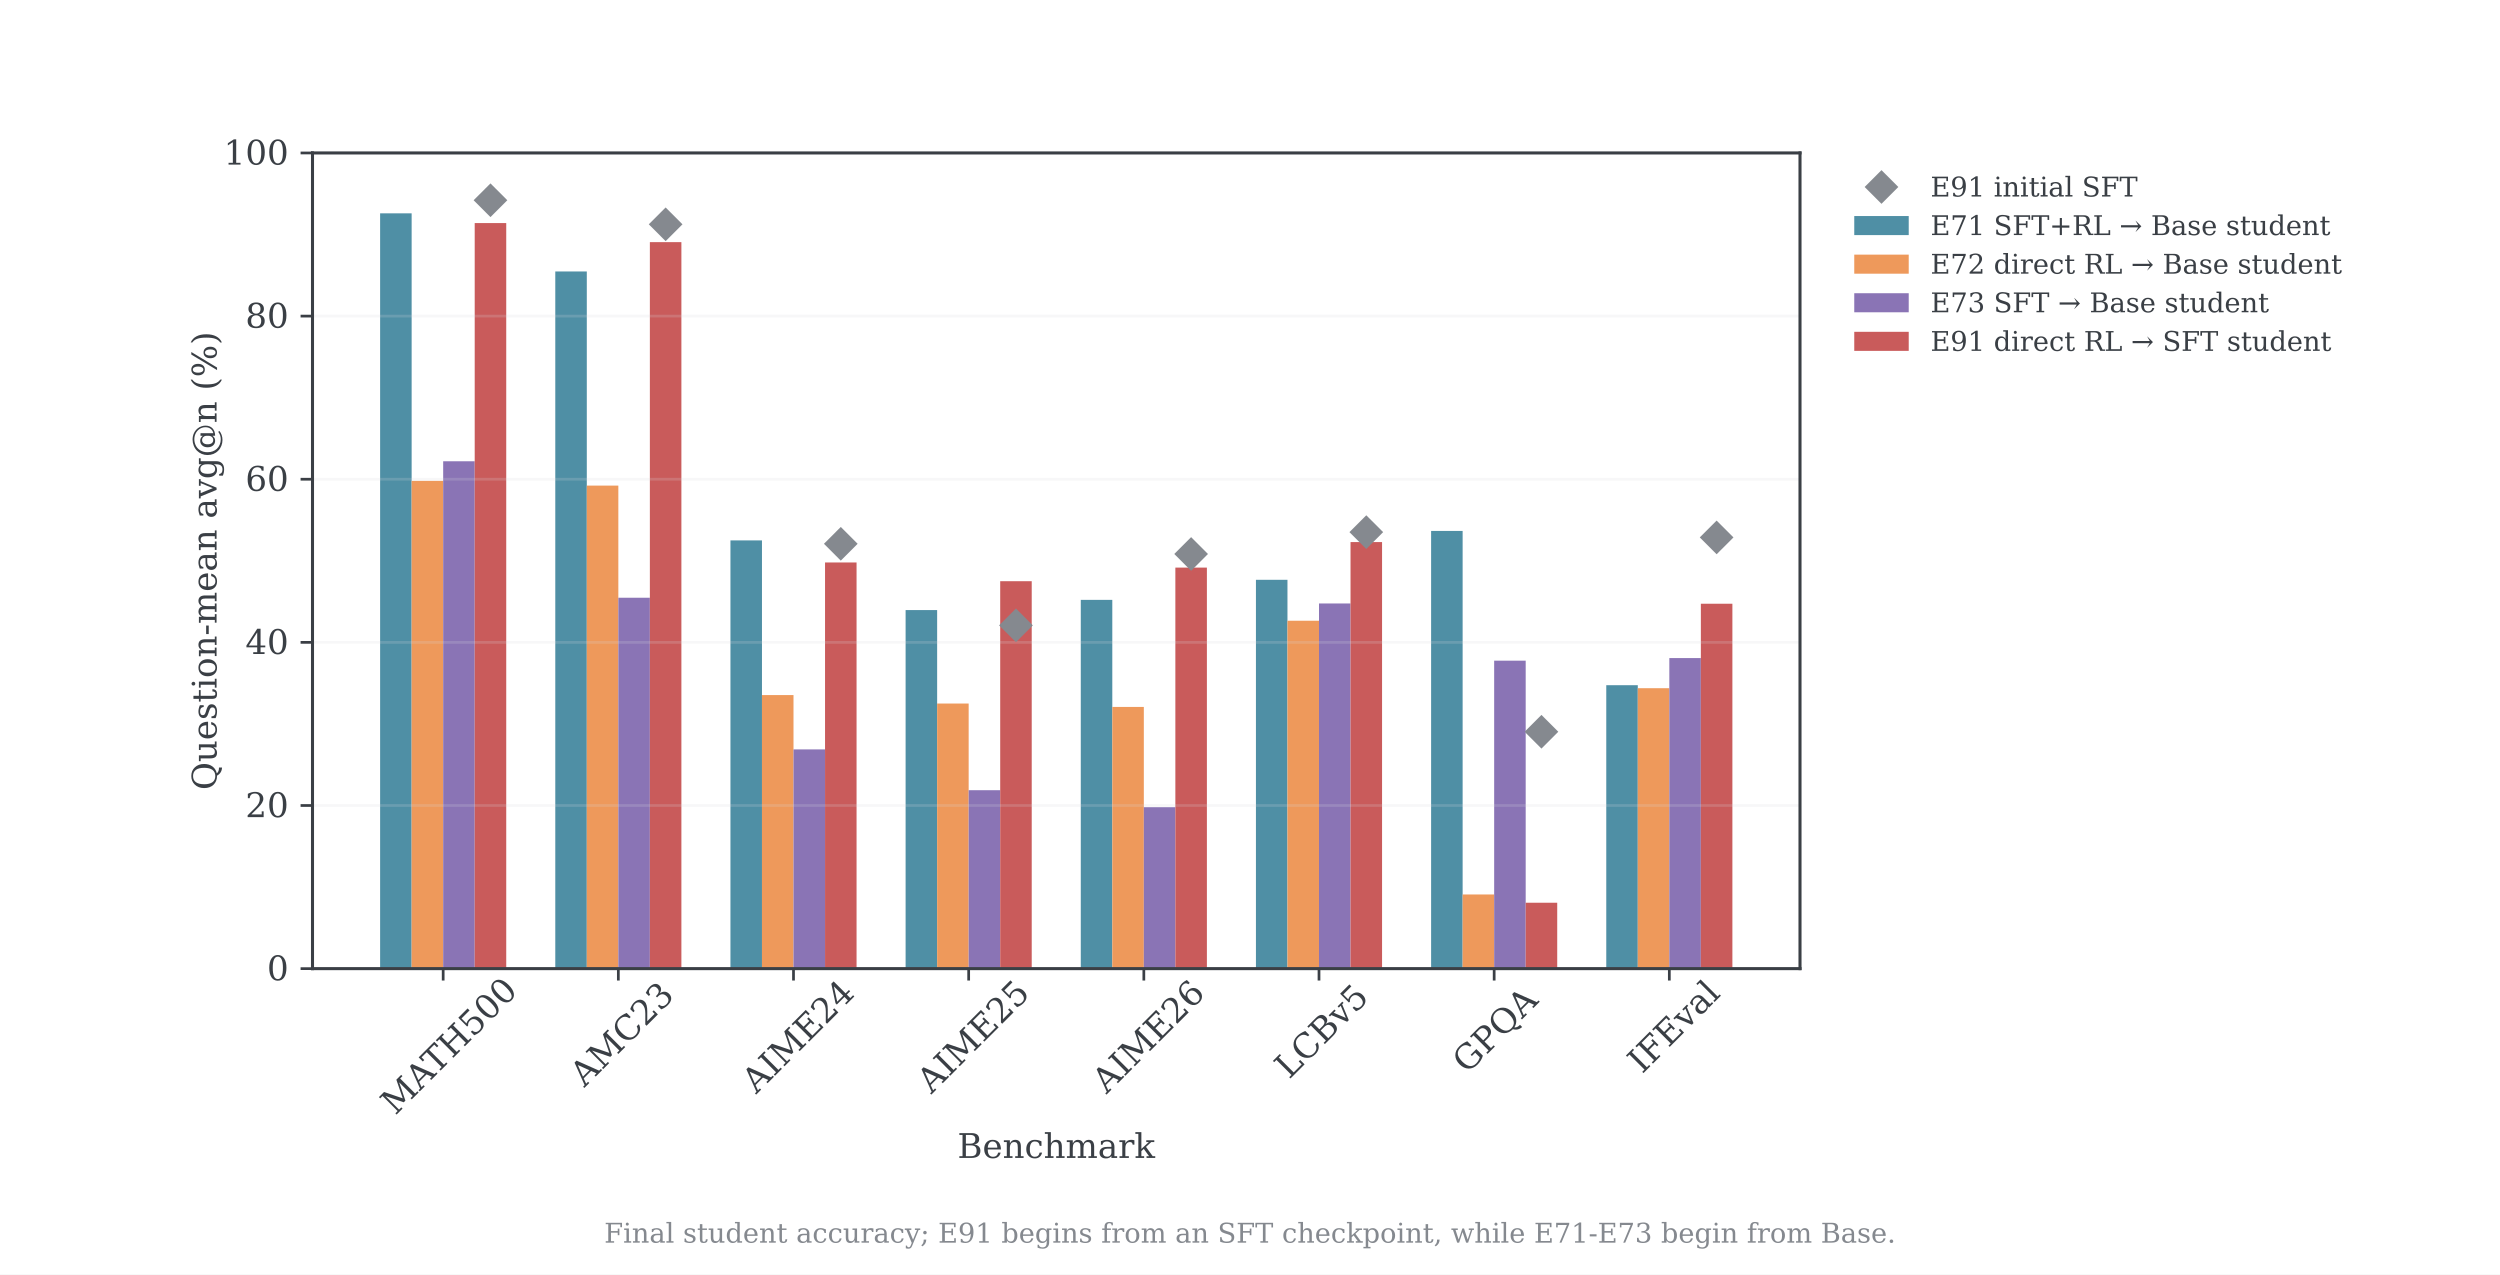
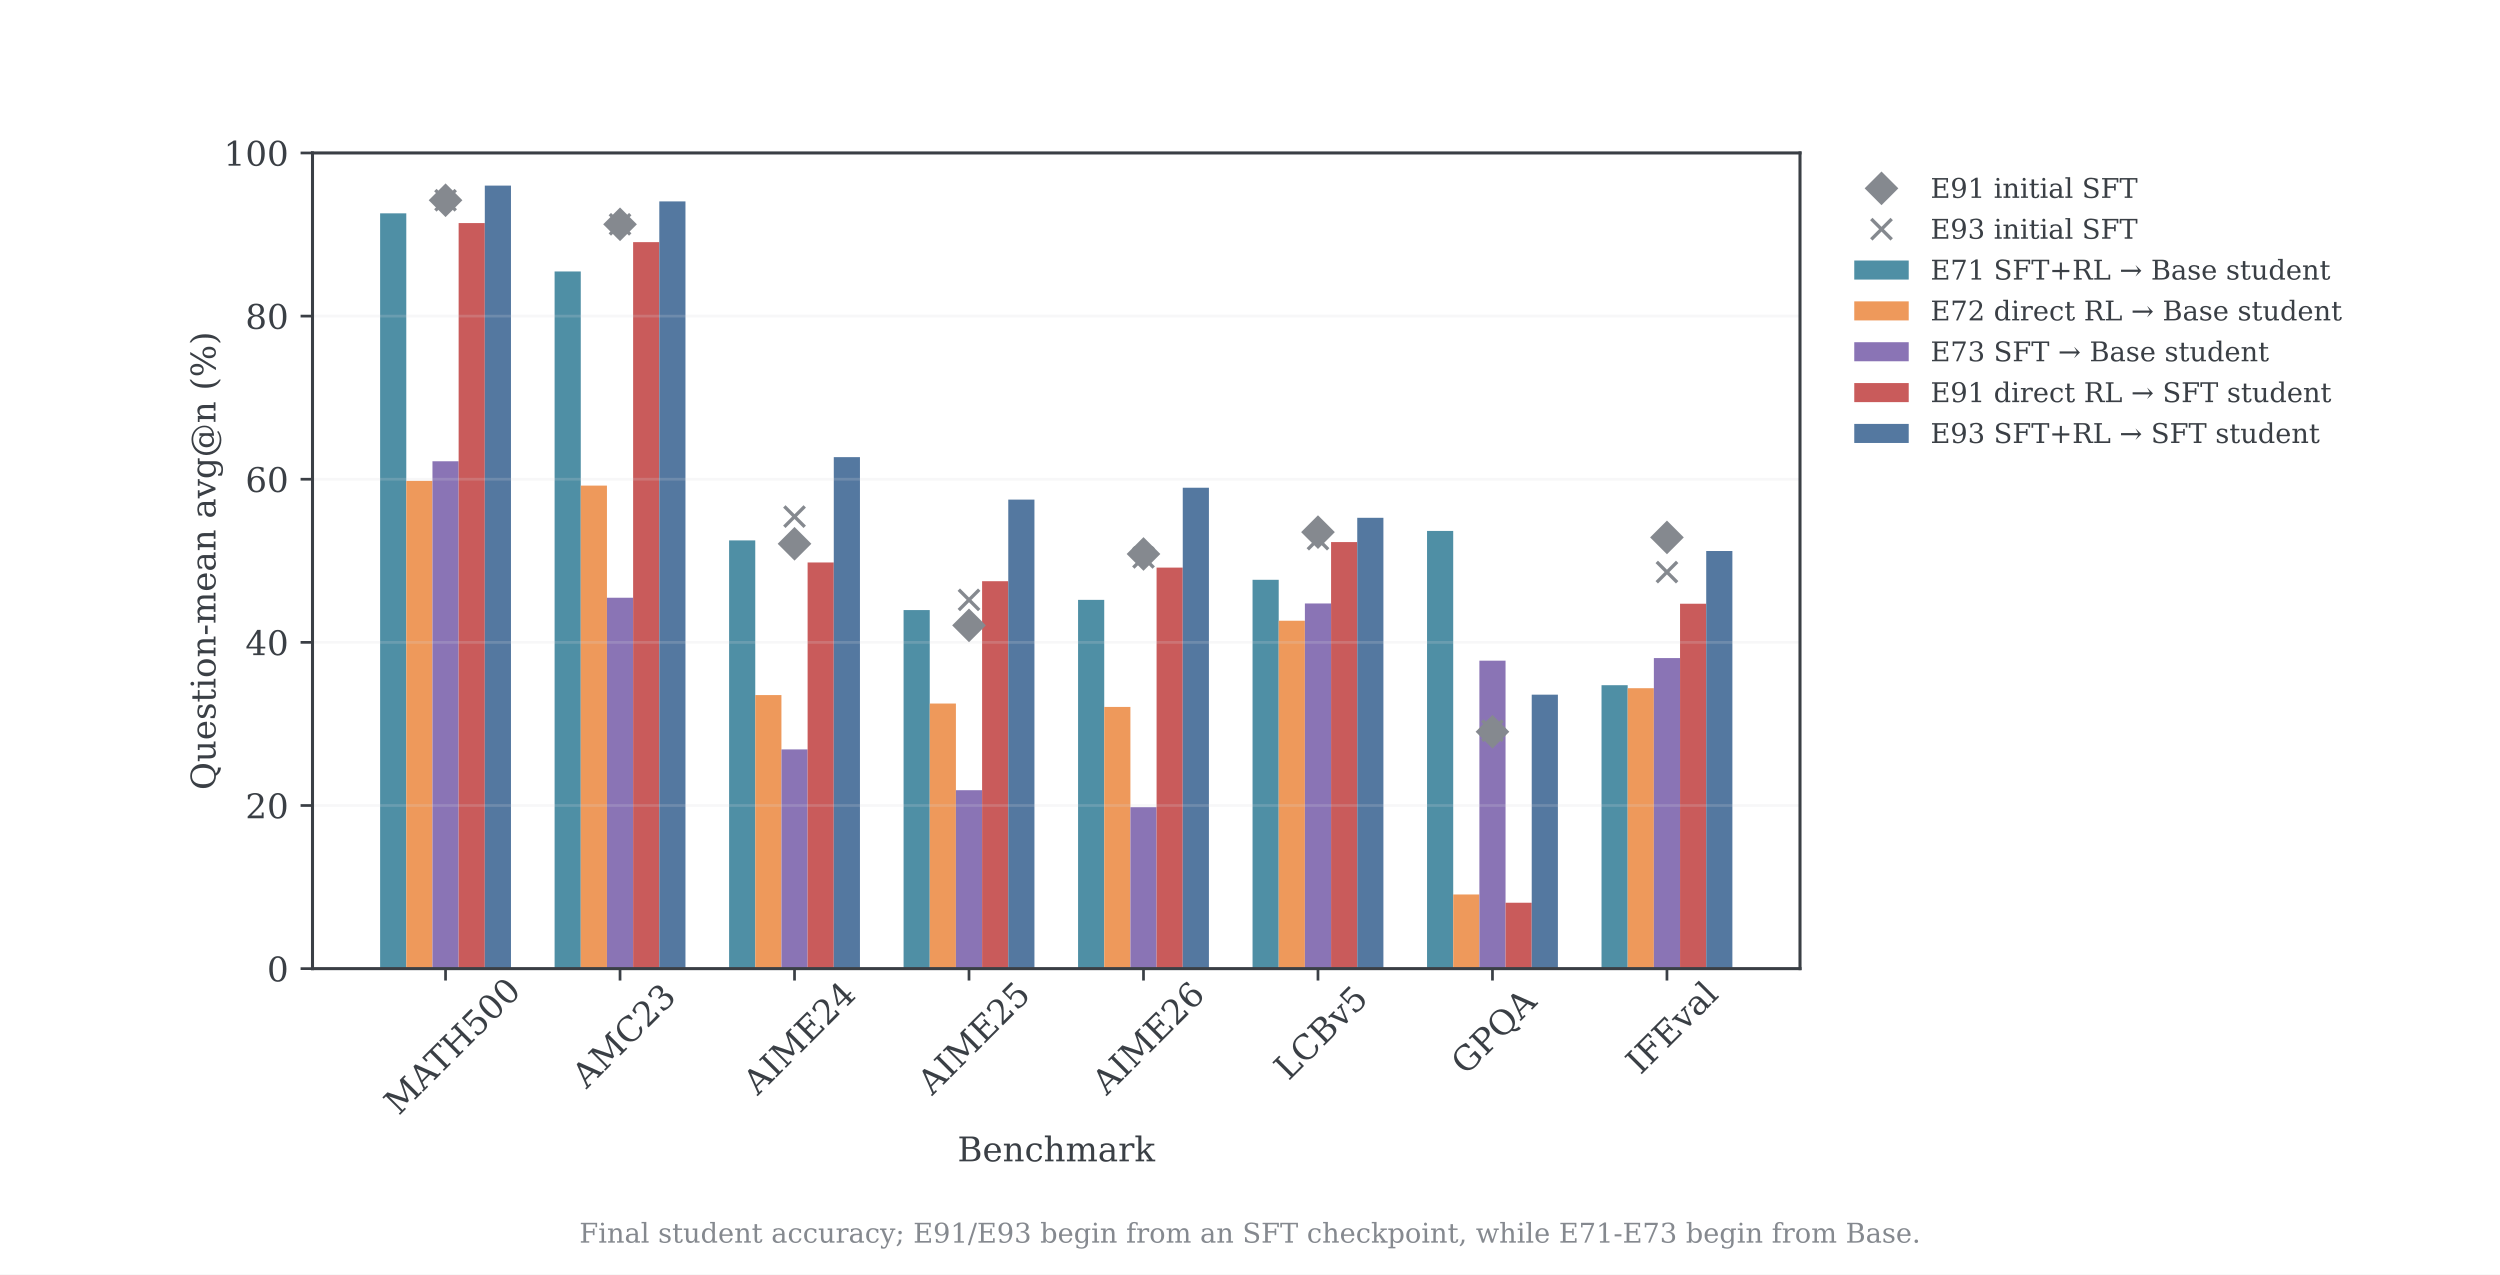
<svg xmlns="http://www.w3.org/2000/svg" xmlns:xlink="http://www.w3.org/1999/xlink" width="734.4pt" height="374.4pt" viewBox="0 0 734.4 374.4" version="1.1">
  <defs>
    <style type="text/css">*{stroke-linejoin: round; stroke-linecap: butt}</style>
  </defs>
  <g id="figure_1">
    <g id="patch_1">
      <path d="M 0 374.4  L 734.4 374.4  L 734.4 0  L 0 0  z " style="fill: #ffffff" />
    </g>
    <g id="axes_1">
      <g id="patch_2">
        <path d="M 91.8 284.544  L 528.768 284.544  L 528.768 44.928  L 91.8 44.928  z " style="fill: #ffffff" />
      </g>
      <g id="patch_3">
-         <path d="M 111.662 284.544  L 120.924 284.544  L 120.924 62.66  L 111.662 62.66  z " clip-path="url(#p5af7f05bbd)" style="fill: #4f8fa5" />
+         <path d="M 111.662 284.544  L 119.351 284.544  L 119.351 62.66  L 111.662 62.66  z " clip-path="url(#p92dfcbbbde)" style="fill: #4f8fa5" />
      </g>
      <g id="patch_4">
-         <path d="M 163.119 284.544  L 172.381 284.544  L 172.381 79.747  L 163.119 79.747  z " clip-path="url(#p5af7f05bbd)" style="fill: #4f8fa5" />
+         <path d="M 162.919 284.544  L 170.608 284.544  L 170.608 79.747  L 162.919 79.747  z " clip-path="url(#p92dfcbbbde)" style="fill: #4f8fa5" />
      </g>
      <g id="patch_5">
-         <path d="M 214.575 284.544  L 223.837 284.544  L 223.837 158.746  L 214.575 158.746  z " clip-path="url(#p5af7f05bbd)" style="fill: #4f8fa5" />
+         <path d="M 214.177 284.544  L 221.865 284.544  L 221.865 158.746  L 214.177 158.746  z " clip-path="url(#p92dfcbbbde)" style="fill: #4f8fa5" />
      </g>
      <g id="patch_6">
-         <path d="M 266.031 284.544  L 275.294 284.544  L 275.294 179.213  L 266.031 179.213  z " clip-path="url(#p5af7f05bbd)" style="fill: #4f8fa5" />
+         <path d="M 265.434 284.544  L 273.122 284.544  L 273.122 179.213  L 265.434 179.213  z " clip-path="url(#p92dfcbbbde)" style="fill: #4f8fa5" />
      </g>
      <g id="patch_7">
-         <path d="M 317.488 284.544  L 326.75 284.544  L 326.75 176.218  L 317.488 176.218  z " clip-path="url(#p5af7f05bbd)" style="fill: #4f8fa5" />
+         <path d="M 316.691 284.544  L 324.38 284.544  L 324.38 176.218  L 316.691 176.218  z " clip-path="url(#p92dfcbbbde)" style="fill: #4f8fa5" />
      </g>
      <g id="patch_8">
-         <path d="M 368.944 284.544  L 378.206 284.544  L 378.206 170.318  L 368.944 170.318  z " clip-path="url(#p5af7f05bbd)" style="fill: #4f8fa5" />
+         <path d="M 367.948 284.544  L 375.637 284.544  L 375.637 170.318  L 367.948 170.318  z " clip-path="url(#p92dfcbbbde)" style="fill: #4f8fa5" />
      </g>
      <g id="patch_9">
-         <path d="M 420.401 284.544  L 429.663 284.544  L 429.663 155.962  L 420.401 155.962  z " clip-path="url(#p5af7f05bbd)" style="fill: #4f8fa5" />
+         <path d="M 419.206 284.544  L 426.894 284.544  L 426.894 155.962  L 419.206 155.962  z " clip-path="url(#p92dfcbbbde)" style="fill: #4f8fa5" />
      </g>
      <g id="patch_10">
-         <path d="M 471.857 284.544  L 481.119 284.544  L 481.119 201.276  L 471.857 201.276  z " clip-path="url(#p5af7f05bbd)" style="fill: #4f8fa5" />
+         <path d="M 470.463 284.544  L 478.151 284.544  L 478.151 201.276  L 470.463 201.276  z " clip-path="url(#p92dfcbbbde)" style="fill: #4f8fa5" />
      </g>
      <g id="patch_11">
-         <path d="M 120.924 284.544  L 130.186 284.544  L 130.186 141.254  L 120.924 141.254  z " clip-path="url(#p5af7f05bbd)" style="fill: #ee995b" />
+         <path d="M 119.351 284.544  L 127.039 284.544  L 127.039 141.254  L 119.351 141.254  z " clip-path="url(#p92dfcbbbde)" style="fill: #ee995b" />
      </g>
      <g id="patch_12">
-         <path d="M 172.381 284.544  L 181.643 284.544  L 181.643 142.646  L 172.381 142.646  z " clip-path="url(#p5af7f05bbd)" style="fill: #ee995b" />
+         <path d="M 170.608 284.544  L 178.297 284.544  L 178.297 142.646  L 170.608 142.646  z " clip-path="url(#p92dfcbbbde)" style="fill: #ee995b" />
      </g>
      <g id="patch_13">
-         <path d="M 223.837 284.544  L 233.099 284.544  L 233.099 204.173  L 223.837 204.173  z " clip-path="url(#p5af7f05bbd)" style="fill: #ee995b" />
+         <path d="M 221.865 284.544  L 229.554 284.544  L 229.554 204.173  L 221.865 204.173  z " clip-path="url(#p92dfcbbbde)" style="fill: #ee995b" />
      </g>
      <g id="patch_14">
-         <path d="M 275.294 284.544  L 284.556 284.544  L 284.556 206.669  L 275.294 206.669  z " clip-path="url(#p5af7f05bbd)" style="fill: #ee995b" />
+         <path d="M 273.122 284.544  L 280.811 284.544  L 280.811 206.669  L 273.122 206.669  z " clip-path="url(#p92dfcbbbde)" style="fill: #ee995b" />
      </g>
      <g id="patch_15">
-         <path d="M 326.75 284.544  L 336.012 284.544  L 336.012 207.667  L 326.75 207.667  z " clip-path="url(#p5af7f05bbd)" style="fill: #ee995b" />
+         <path d="M 324.38 284.544  L 332.068 284.544  L 332.068 207.667  L 324.38 207.667  z " clip-path="url(#p92dfcbbbde)" style="fill: #ee995b" />
      </g>
      <g id="patch_16">
-         <path d="M 378.206 284.544  L 387.469 284.544  L 387.469 182.342  L 378.206 182.342  z " clip-path="url(#p5af7f05bbd)" style="fill: #ee995b" />
+         <path d="M 375.637 284.544  L 383.326 284.544  L 383.326 182.342  L 375.637 182.342  z " clip-path="url(#p92dfcbbbde)" style="fill: #ee995b" />
      </g>
      <g id="patch_17">
-         <path d="M 429.663 284.544  L 438.925 284.544  L 438.925 262.761  L 429.663 262.761  z " clip-path="url(#p5af7f05bbd)" style="fill: #ee995b" />
+         <path d="M 426.894 284.544  L 434.583 284.544  L 434.583 262.761  L 426.894 262.761  z " clip-path="url(#p92dfcbbbde)" style="fill: #ee995b" />
      </g>
      <g id="patch_18">
-         <path d="M 481.119 284.544  L 490.382 284.544  L 490.382 202.162  L 481.119 202.162  z " clip-path="url(#p5af7f05bbd)" style="fill: #ee995b" />
+         <path d="M 478.151 284.544  L 485.84 284.544  L 485.84 202.162  L 478.151 202.162  z " clip-path="url(#p92dfcbbbde)" style="fill: #ee995b" />
      </g>
      <g id="patch_19">
-         <path d="M 130.186 284.544  L 139.449 284.544  L 139.449 135.503  L 130.186 135.503  z " clip-path="url(#p5af7f05bbd)" style="fill: #8a74b5" />
+         <path d="M 127.039 284.544  L 134.728 284.544  L 134.728 135.503  L 127.039 135.503  z " clip-path="url(#p92dfcbbbde)" style="fill: #8a74b5" />
      </g>
      <g id="patch_20">
-         <path d="M 181.643 284.544  L 190.905 284.544  L 190.905 175.594  L 181.643 175.594  z " clip-path="url(#p5af7f05bbd)" style="fill: #8a74b5" />
+         <path d="M 178.297 284.544  L 185.985 284.544  L 185.985 175.594  L 178.297 175.594  z " clip-path="url(#p92dfcbbbde)" style="fill: #8a74b5" />
      </g>
      <g id="patch_21">
-         <path d="M 233.099 284.544  L 242.362 284.544  L 242.362 220.147  L 233.099 220.147  z " clip-path="url(#p5af7f05bbd)" style="fill: #8a74b5" />
+         <path d="M 229.554 284.544  L 237.242 284.544  L 237.242 220.147  L 229.554 220.147  z " clip-path="url(#p92dfcbbbde)" style="fill: #8a74b5" />
      </g>
      <g id="patch_22">
-         <path d="M 284.556 284.544  L 293.818 284.544  L 293.818 232.128  L 284.556 232.128  z " clip-path="url(#p5af7f05bbd)" style="fill: #8a74b5" />
+         <path d="M 280.811 284.544  L 288.5 284.544  L 288.5 232.128  L 280.811 232.128  z " clip-path="url(#p92dfcbbbde)" style="fill: #8a74b5" />
      </g>
      <g id="patch_23">
-         <path d="M 336.012 284.544  L 345.274 284.544  L 345.274 237.12  L 336.012 237.12  z " clip-path="url(#p5af7f05bbd)" style="fill: #8a74b5" />
+         <path d="M 332.068 284.544  L 339.757 284.544  L 339.757 237.12  L 332.068 237.12  z " clip-path="url(#p92dfcbbbde)" style="fill: #8a74b5" />
      </g>
      <g id="patch_24">
-         <path d="M 387.469 284.544  L 396.731 284.544  L 396.731 177.275  L 387.469 177.275  z " clip-path="url(#p5af7f05bbd)" style="fill: #8a74b5" />
+         <path d="M 383.326 284.544  L 391.014 284.544  L 391.014 177.275  L 383.326 177.275  z " clip-path="url(#p92dfcbbbde)" style="fill: #8a74b5" />
      </g>
      <g id="patch_25">
-         <path d="M 438.925 284.544  L 448.187 284.544  L 448.187 194.083  L 438.925 194.083  z " clip-path="url(#p5af7f05bbd)" style="fill: #8a74b5" />
+         <path d="M 434.583 284.544  L 442.271 284.544  L 442.271 194.083  L 434.583 194.083  z " clip-path="url(#p92dfcbbbde)" style="fill: #8a74b5" />
      </g>
      <g id="patch_26">
-         <path d="M 490.382 284.544  L 499.644 284.544  L 499.644 193.304  L 490.382 193.304  z " clip-path="url(#p5af7f05bbd)" style="fill: #8a74b5" />
+         <path d="M 485.84 284.544  L 493.529 284.544  L 493.529 193.304  L 485.84 193.304  z " clip-path="url(#p92dfcbbbde)" style="fill: #8a74b5" />
      </g>
      <g id="patch_27">
-         <path d="M 139.449 284.544  L 148.711 284.544  L 148.711 65.535  L 139.449 65.535  z " clip-path="url(#p5af7f05bbd)" style="fill: #c95b5b" />
+         <path d="M 134.728 284.544  L 142.417 284.544  L 142.417 65.535  L 134.728 65.535  z " clip-path="url(#p92dfcbbbde)" style="fill: #c95b5b" />
      </g>
      <g id="patch_28">
-         <path d="M 190.905 284.544  L 200.167 284.544  L 200.167 71.136  L 190.905 71.136  z " clip-path="url(#p5af7f05bbd)" style="fill: #c95b5b" />
+         <path d="M 185.985 284.544  L 193.674 284.544  L 193.674 71.136  L 185.985 71.136  z " clip-path="url(#p92dfcbbbde)" style="fill: #c95b5b" />
      </g>
      <g id="patch_29">
-         <path d="M 242.362 284.544  L 251.624 284.544  L 251.624 165.235  L 242.362 165.235  z " clip-path="url(#p5af7f05bbd)" style="fill: #c95b5b" />
+         <path d="M 237.242 284.544  L 244.931 284.544  L 244.931 165.235  L 237.242 165.235  z " clip-path="url(#p92dfcbbbde)" style="fill: #c95b5b" />
      </g>
      <g id="patch_30">
-         <path d="M 293.818 284.544  L 303.08 284.544  L 303.08 170.726  L 293.818 170.726  z " clip-path="url(#p5af7f05bbd)" style="fill: #c95b5b" />
+         <path d="M 288.5 284.544  L 296.188 284.544  L 296.188 170.726  L 288.5 170.726  z " clip-path="url(#p92dfcbbbde)" style="fill: #c95b5b" />
      </g>
      <g id="patch_31">
-         <path d="M 345.274 284.544  L 354.537 284.544  L 354.537 166.733  L 345.274 166.733  z " clip-path="url(#p5af7f05bbd)" style="fill: #c95b5b" />
+         <path d="M 339.757 284.544  L 347.446 284.544  L 347.446 166.733  L 339.757 166.733  z " clip-path="url(#p92dfcbbbde)" style="fill: #c95b5b" />
      </g>
      <g id="patch_32">
-         <path d="M 396.731 284.544  L 405.993 284.544  L 405.993 159.239  L 396.731 159.239  z " clip-path="url(#p5af7f05bbd)" style="fill: #c95b5b" />
+         <path d="M 391.014 284.544  L 398.703 284.544  L 398.703 159.239  L 391.014 159.239  z " clip-path="url(#p92dfcbbbde)" style="fill: #c95b5b" />
      </g>
      <g id="patch_33">
-         <path d="M 448.187 284.544  L 457.449 284.544  L 457.449 265.181  L 448.187 265.181  z " clip-path="url(#p5af7f05bbd)" style="fill: #c95b5b" />
+         <path d="M 442.271 284.544  L 449.96 284.544  L 449.96 265.181  L 442.271 265.181  z " clip-path="url(#p92dfcbbbde)" style="fill: #c95b5b" />
      </g>
      <g id="patch_34">
-         <path d="M 499.644 284.544  L 508.906 284.544  L 508.906 177.359  L 499.644 177.359  z " clip-path="url(#p5af7f05bbd)" style="fill: #c95b5b" />
+         <path d="M 493.529 284.544  L 501.217 284.544  L 501.217 177.359  L 493.529 177.359  z " clip-path="url(#p92dfcbbbde)" style="fill: #c95b5b" />
+       </g>
+       <g id="patch_35">
+         <path d="M 142.417 284.544  L 150.105 284.544  L 150.105 54.513  L 142.417 54.513  z " clip-path="url(#p92dfcbbbde)" style="fill: #5478a0" />
+       </g>
+       <g id="patch_36">
+         <path d="M 193.674 284.544  L 201.362 284.544  L 201.362 59.155  L 193.674 59.155  z " clip-path="url(#p92dfcbbbde)" style="fill: #5478a0" />
+       </g>
+       <g id="patch_37">
+         <path d="M 244.931 284.544  L 252.62 284.544  L 252.62 134.285  L 244.931 134.285  z " clip-path="url(#p92dfcbbbde)" style="fill: #5478a0" />
+       </g>
+       <g id="patch_38">
+         <path d="M 296.188 284.544  L 303.877 284.544  L 303.877 146.765  L 296.188 146.765  z " clip-path="url(#p92dfcbbbde)" style="fill: #5478a0" />
+       </g>
+       <g id="patch_39">
+         <path d="M 347.446 284.544  L 355.134 284.544  L 355.134 143.27  L 347.446 143.27  z " clip-path="url(#p92dfcbbbde)" style="fill: #5478a0" />
+       </g>
+       <g id="patch_40">
+         <path d="M 398.703 284.544  L 406.391 284.544  L 406.391 152.111  L 398.703 152.111  z " clip-path="url(#p92dfcbbbde)" style="fill: #5478a0" />
+       </g>
+       <g id="patch_41">
+         <path d="M 449.96 284.544  L 457.649 284.544  L 457.649 204.067  L 449.96 204.067  z " clip-path="url(#p92dfcbbbde)" style="fill: #5478a0" />
+       </g>
+       <g id="patch_42">
+         <path d="M 501.217 284.544  L 508.906 284.544  L 508.906 161.857  L 501.217 161.857  z " clip-path="url(#p92dfcbbbde)" style="fill: #5478a0" />
      </g>
      <g id="matplotlib.axis_1">
        <g id="xtick_1">
          <g id="line2d_1">
            <defs>
-               <path id="md16c97de38" d="M 0 0  L 0 3.5  " style="stroke: #3a3f45; stroke-width: 0.8" />
+               <path id="mc4f69ae932" d="M 0 0  L 0 3.5  " style="stroke: #3a3f45; stroke-width: 0.8" />
            </defs>
            <g>
-               <use xlink:href="#md16c97de38" x="130.186" y="284.544" style="fill: #3a3f45; stroke: #3a3f45; stroke-width: 0.8" />
+               <use xlink:href="#mc4f69ae932" x="130.884" y="284.544" style="fill: #3a3f45; stroke: #3a3f45; stroke-width: 0.8" />
            </g>
          </g>
          <g id="text_1">
-             <text style="font-size: 10px; font-family: 'STIXGeneral', 'DejaVu Serif'; fill: #3a3f45" transform="translate(116.1217 327.7976) rotate(-45)">MATH500</text>
+             <text style="font-size: 10px; font-family: 'STIXGeneral', 'DejaVu Serif'; fill: #3a3f45" transform="translate(117.1304 327.8893) rotate(-45)">MATH500</text>
          </g>
        </g>
        <g id="xtick_2">
          <g id="line2d_2">
            <g>
-               <use xlink:href="#md16c97de38" x="181.643" y="284.544" style="fill: #3a3f45; stroke: #3a3f45; stroke-width: 0.8" />
+               <use xlink:href="#mc4f69ae932" x="182.141" y="284.544" style="fill: #3a3f45; stroke: #3a3f45; stroke-width: 0.8" />
            </g>
          </g>
          <g id="text_2">
-             <text style="font-size: 10px; font-family: 'STIXGeneral', 'DejaVu Serif'; fill: #3a3f45" transform="translate(171.7003 319.5532) rotate(-45)">AMC23</text>
+             <text style="font-size: 10px; font-family: 'STIXGeneral', 'DejaVu Serif'; fill: #3a3f45" transform="translate(172.3187 320.0271) rotate(-45)">AMC23</text>
          </g>
        </g>
        <g id="xtick_3">
          <g id="line2d_3">
            <g>
-               <use xlink:href="#md16c97de38" x="233.099" y="284.544" style="fill: #3a3f45; stroke: #3a3f45; stroke-width: 0.8" />
+               <use xlink:href="#mc4f69ae932" x="233.398" y="284.544" style="fill: #3a3f45; stroke: #3a3f45; stroke-width: 0.8" />
            </g>
          </g>
          <g id="text_3">
-             <text style="font-size: 10px; font-family: 'STIXGeneral', 'DejaVu Serif'; fill: #3a3f45" transform="translate(222.1779 321.511) rotate(-45)">AIME24</text>
+             <text style="font-size: 10px; font-family: 'STIXGeneral', 'DejaVu Serif'; fill: #3a3f45" transform="translate(222.5971 321.9849) rotate(-45)">AIME24</text>
          </g>
        </g>
        <g id="xtick_4">
          <g id="line2d_4">
            <g>
-               <use xlink:href="#md16c97de38" x="284.556" y="284.544" style="fill: #3a3f45; stroke: #3a3f45; stroke-width: 0.8" />
+               <use xlink:href="#mc4f69ae932" x="284.655" y="284.544" style="fill: #3a3f45; stroke: #3a3f45; stroke-width: 0.8" />
            </g>
          </g>
          <g id="text_4">
-             <text style="font-size: 10px; font-family: 'STIXGeneral', 'DejaVu Serif'; fill: #3a3f45" transform="translate(273.6343 321.511) rotate(-45)">AIME25</text>
+             <text style="font-size: 10px; font-family: 'STIXGeneral', 'DejaVu Serif'; fill: #3a3f45" transform="translate(273.8543 321.9849) rotate(-45)">AIME25</text>
          </g>
        </g>
        <g id="xtick_5">
          <g id="line2d_5">
            <g>
-               <use xlink:href="#md16c97de38" x="336.012" y="284.544" style="fill: #3a3f45; stroke: #3a3f45; stroke-width: 0.8" />
+               <use xlink:href="#mc4f69ae932" x="335.913" y="284.544" style="fill: #3a3f45; stroke: #3a3f45; stroke-width: 0.8" />
            </g>
          </g>
          <g id="text_5">
-             <text style="font-size: 10px; font-family: 'STIXGeneral', 'DejaVu Serif'; fill: #3a3f45" transform="translate(325.0907 321.511) rotate(-45)">AIME26</text>
+             <text style="font-size: 10px; font-family: 'STIXGeneral', 'DejaVu Serif'; fill: #3a3f45" transform="translate(325.1116 321.9849) rotate(-45)">AIME26</text>
          </g>
        </g>
        <g id="xtick_6">
          <g id="line2d_6">
            <g>
-               <use xlink:href="#md16c97de38" x="387.469" y="284.544" style="fill: #3a3f45; stroke: #3a3f45; stroke-width: 0.8" />
+               <use xlink:href="#mc4f69ae932" x="387.17" y="284.544" style="fill: #3a3f45; stroke: #3a3f45; stroke-width: 0.8" />
            </g>
          </g>
          <g id="text_6">
-             <text style="font-size: 10px; font-family: 'STIXGeneral', 'DejaVu Serif'; fill: #3a3f45" transform="translate(378.7038 317.1976) rotate(-45)">LCBv5</text>
+             <text style="font-size: 10px; font-family: 'STIXGeneral', 'DejaVu Serif'; fill: #3a3f45" transform="translate(378.5288 317.665) rotate(-45)">LCBv5</text>
          </g>
        </g>
        <g id="xtick_7">
          <g id="line2d_7">
            <g>
-               <use xlink:href="#md16c97de38" x="438.925" y="284.544" style="fill: #3a3f45; stroke: #3a3f45; stroke-width: 0.8" />
+               <use xlink:href="#mc4f69ae932" x="438.427" y="284.544" style="fill: #3a3f45; stroke: #3a3f45; stroke-width: 0.8" />
            </g>
          </g>
          <g id="text_7">
-             <text style="font-size: 10px; font-family: 'STIXGeneral', 'DejaVu Serif'; fill: #3a3f45" transform="translate(430.9447 315.6287) rotate(-45)">GPQA</text>
+             <text style="font-size: 10px; font-family: 'STIXGeneral', 'DejaVu Serif'; fill: #3a3f45" transform="translate(430.5672 316.1027) rotate(-45)">GPQA</text>
          </g>
        </g>
        <g id="xtick_8">
          <g id="line2d_8">
            <g>
-               <use xlink:href="#md16c97de38" x="490.382" y="284.544" style="fill: #3a3f45; stroke: #3a3f45; stroke-width: 0.8" />
+               <use xlink:href="#mc4f69ae932" x="489.684" y="284.544" style="fill: #3a3f45; stroke: #3a3f45; stroke-width: 0.8" />
            </g>
          </g>
          <g id="text_8">
-             <text style="font-size: 10px; font-family: 'STIXGeneral', 'DejaVu Serif'; fill: #3a3f45" transform="translate(482.4056 315.6199) rotate(-45)">IFEval</text>
+             <text style="font-size: 10px; font-family: 'STIXGeneral', 'DejaVu Serif'; fill: #3a3f45" transform="translate(481.8995 315.9524) rotate(-45)">IFEval</text>
          </g>
        </g>
        <g id="text_9">
-           <text style="font-size: 10px; font-family: 'STIXGeneral', 'DejaVu Serif'; text-anchor: middle; fill: #3a3f45" x="310.284" y="340.162" transform="rotate(-0 310.284 340.1619)">Benchmark</text>
+           <text style="font-size: 10px; font-family: 'STIXGeneral', 'DejaVu Serif'; text-anchor: middle; fill: #3a3f45" x="310.284" y="341.157" transform="rotate(-0 310.284 341.1571)">Benchmark</text>
        </g>
      </g>
      <g id="matplotlib.axis_2">
        <g id="ytick_1">
          <g id="line2d_9">
-             <path d="M 91.8 284.544  L 528.768 284.544  " clip-path="url(#p5af7f05bbd)" style="fill: none; stroke: #d8dbde; stroke-opacity: 0.2; stroke-width: 0.8; stroke-linecap: square" />
+             <path d="M 91.8 284.544  L 528.768 284.544  " clip-path="url(#p92dfcbbbde)" style="fill: none; stroke: #d8dbde; stroke-opacity: 0.2; stroke-width: 0.8; stroke-linecap: square" />
          </g>
          <g id="line2d_10">
            <defs>
-               <path id="ma73be9f5ab" d="M 0 0  L -3.5 0  " style="stroke: #3a3f45; stroke-width: 0.8" />
+               <path id="mad0d4dfa18" d="M 0 0  L -3.5 0  " style="stroke: #3a3f45; stroke-width: 0.8" />
            </defs>
            <g>
-               <use xlink:href="#ma73be9f5ab" x="91.8" y="284.544" style="fill: #3a3f45; stroke: #3a3f45; stroke-width: 0.8" />
+               <use xlink:href="#mad0d4dfa18" x="91.8" y="284.544" style="fill: #3a3f45; stroke: #3a3f45; stroke-width: 0.8" />
            </g>
          </g>
          <g id="text_10">
-             <text style="font-size: 10px; font-family: 'STIXGeneral', 'DejaVu Serif'; text-anchor: end; fill: #3a3f45" x="84.8" y="287.959" transform="rotate(-0 84.8 287.9588)">0</text>
+             <text style="font-size: 10px; font-family: 'STIXGeneral', 'DejaVu Serif'; text-anchor: end; fill: #3a3f45" x="84.8" y="288.294" transform="rotate(-0 84.8 288.294)">0</text>
          </g>
        </g>
        <g id="ytick_2">
          <g id="line2d_11">
-             <path d="M 91.8 236.621  L 528.768 236.621  " clip-path="url(#p5af7f05bbd)" style="fill: none; stroke: #d8dbde; stroke-opacity: 0.2; stroke-width: 0.8; stroke-linecap: square" />
+             <path d="M 91.8 236.621  L 528.768 236.621  " clip-path="url(#p92dfcbbbde)" style="fill: none; stroke: #d8dbde; stroke-opacity: 0.2; stroke-width: 0.8; stroke-linecap: square" />
          </g>
          <g id="line2d_12">
            <g>
-               <use xlink:href="#ma73be9f5ab" x="91.8" y="236.621" style="fill: #3a3f45; stroke: #3a3f45; stroke-width: 0.8" />
+               <use xlink:href="#mad0d4dfa18" x="91.8" y="236.621" style="fill: #3a3f45; stroke: #3a3f45; stroke-width: 0.8" />
            </g>
          </g>
          <g id="text_11">
-             <text style="font-size: 10px; font-family: 'STIXGeneral', 'DejaVu Serif'; text-anchor: end; fill: #3a3f45" x="84.8" y="240.036" transform="rotate(-0 84.8 240.0356)">20</text>
+             <text style="font-size: 10px; font-family: 'STIXGeneral', 'DejaVu Serif'; text-anchor: end; fill: #3a3f45" x="84.8" y="240.371" transform="rotate(-0 84.8 240.3708)">20</text>
          </g>
        </g>
        <g id="ytick_3">
          <g id="line2d_13">
-             <path d="M 91.8 188.698  L 528.768 188.698  " clip-path="url(#p5af7f05bbd)" style="fill: none; stroke: #d8dbde; stroke-opacity: 0.2; stroke-width: 0.8; stroke-linecap: square" />
+             <path d="M 91.8 188.698  L 528.768 188.698  " clip-path="url(#p92dfcbbbde)" style="fill: none; stroke: #d8dbde; stroke-opacity: 0.2; stroke-width: 0.8; stroke-linecap: square" />
          </g>
          <g id="line2d_14">
            <g>
-               <use xlink:href="#ma73be9f5ab" x="91.8" y="188.698" style="fill: #3a3f45; stroke: #3a3f45; stroke-width: 0.8" />
+               <use xlink:href="#mad0d4dfa18" x="91.8" y="188.698" style="fill: #3a3f45; stroke: #3a3f45; stroke-width: 0.8" />
            </g>
          </g>
          <g id="text_12">
-             <text style="font-size: 10px; font-family: 'STIXGeneral', 'DejaVu Serif'; text-anchor: end; fill: #3a3f45" x="84.8" y="192.112" transform="rotate(-0 84.8 192.1124)">40</text>
+             <text style="font-size: 10px; font-family: 'STIXGeneral', 'DejaVu Serif'; text-anchor: end; fill: #3a3f45" x="84.8" y="192.448" transform="rotate(-0 84.8 192.4476)">40</text>
          </g>
        </g>
        <g id="ytick_4">
          <g id="line2d_15">
-             <path d="M 91.8 140.774  L 528.768 140.774  " clip-path="url(#p5af7f05bbd)" style="fill: none; stroke: #d8dbde; stroke-opacity: 0.2; stroke-width: 0.8; stroke-linecap: square" />
+             <path d="M 91.8 140.774  L 528.768 140.774  " clip-path="url(#p92dfcbbbde)" style="fill: none; stroke: #d8dbde; stroke-opacity: 0.2; stroke-width: 0.8; stroke-linecap: square" />
          </g>
          <g id="line2d_16">
            <g>
-               <use xlink:href="#ma73be9f5ab" x="91.8" y="140.774" style="fill: #3a3f45; stroke: #3a3f45; stroke-width: 0.8" />
+               <use xlink:href="#mad0d4dfa18" x="91.8" y="140.774" style="fill: #3a3f45; stroke: #3a3f45; stroke-width: 0.8" />
            </g>
          </g>
          <g id="text_13">
-             <text style="font-size: 10px; font-family: 'STIXGeneral', 'DejaVu Serif'; text-anchor: end; fill: #3a3f45" x="84.8" y="144.189" transform="rotate(-0 84.8 144.1892)">60</text>
+             <text style="font-size: 10px; font-family: 'STIXGeneral', 'DejaVu Serif'; text-anchor: end; fill: #3a3f45" x="84.8" y="144.524" transform="rotate(-0 84.8 144.5244)">60</text>
          </g>
        </g>
        <g id="ytick_5">
          <g id="line2d_17">
-             <path d="M 91.8 92.851  L 528.768 92.851  " clip-path="url(#p5af7f05bbd)" style="fill: none; stroke: #d8dbde; stroke-opacity: 0.2; stroke-width: 0.8; stroke-linecap: square" />
+             <path d="M 91.8 92.851  L 528.768 92.851  " clip-path="url(#p92dfcbbbde)" style="fill: none; stroke: #d8dbde; stroke-opacity: 0.2; stroke-width: 0.8; stroke-linecap: square" />
          </g>
          <g id="line2d_18">
            <g>
-               <use xlink:href="#ma73be9f5ab" x="91.8" y="92.851" style="fill: #3a3f45; stroke: #3a3f45; stroke-width: 0.8" />
+               <use xlink:href="#mad0d4dfa18" x="91.8" y="92.851" style="fill: #3a3f45; stroke: #3a3f45; stroke-width: 0.8" />
            </g>
          </g>
          <g id="text_14">
-             <text style="font-size: 10px; font-family: 'STIXGeneral', 'DejaVu Serif'; text-anchor: end; fill: #3a3f45" x="84.8" y="96.266" transform="rotate(-0 84.8 96.26604)">80</text>
+             <text style="font-size: 10px; font-family: 'STIXGeneral', 'DejaVu Serif'; text-anchor: end; fill: #3a3f45" x="84.8" y="96.601" transform="rotate(-0 84.8 96.6012)">80</text>
          </g>
        </g>
        <g id="ytick_6">
          <g id="line2d_19">
-             <path d="M 91.8 44.928  L 528.768 44.928  " clip-path="url(#p5af7f05bbd)" style="fill: none; stroke: #d8dbde; stroke-opacity: 0.2; stroke-width: 0.8; stroke-linecap: square" />
+             <path d="M 91.8 44.928  L 528.768 44.928  " clip-path="url(#p92dfcbbbde)" style="fill: none; stroke: #d8dbde; stroke-opacity: 0.2; stroke-width: 0.8; stroke-linecap: square" />
          </g>
          <g id="line2d_20">
            <g>
-               <use xlink:href="#ma73be9f5ab" x="91.8" y="44.928" style="fill: #3a3f45; stroke: #3a3f45; stroke-width: 0.8" />
+               <use xlink:href="#mad0d4dfa18" x="91.8" y="44.928" style="fill: #3a3f45; stroke: #3a3f45; stroke-width: 0.8" />
            </g>
          </g>
          <g id="text_15">
-             <text style="font-size: 10px; font-family: 'STIXGeneral', 'DejaVu Serif'; text-anchor: end; fill: #3a3f45" x="84.8" y="48.343" transform="rotate(-0 84.8 48.34284)">100</text>
+             <text style="font-size: 10px; font-family: 'STIXGeneral', 'DejaVu Serif'; text-anchor: end; fill: #3a3f45" x="84.8" y="48.678" transform="rotate(-0 84.8 48.678)">100</text>
          </g>
        </g>
        <g id="text_16">
-           <text style="font-size: 10px; font-family: 'STIXGeneral', 'DejaVu Serif'; text-anchor: middle; fill: #3a3f45" x="63.62" y="164.736" transform="rotate(-90 63.62031 164.736)">Question-mean avg@n (%)</text>
+           <text style="font-size: 10px; font-family: 'STIXGeneral', 'DejaVu Serif'; text-anchor: middle; fill: #3a3f45" x="63.3" y="164.736" transform="rotate(-90 63.3 164.736)">Question-mean avg@n (%)</text>
        </g>
      </g>
      <g id="line2d_21">
        <defs>
-           <path id="m62d0982bac" d="M -0 4.243  L 4.243 0  L 0 -4.243  L -4.243 -0  z " style="stroke: #85898f; stroke-linejoin: miter" />
+           <path id="mcf5c4c559b" d="M -0 4.243  L 4.243 0  L 0 -4.243  L -4.243 -0  z " style="stroke: #85898f; stroke-linejoin: miter" />
        </defs>
-         <g clip-path="url(#p5af7f05bbd)">
-           <use xlink:href="#m62d0982bac" x="144.08" y="58.826" style="fill: #85898f; stroke: #85898f; stroke-linejoin: miter" />
-           <use xlink:href="#m62d0982bac" x="195.536" y="65.894" style="fill: #85898f; stroke: #85898f; stroke-linejoin: miter" />
-           <use xlink:href="#m62d0982bac" x="246.993" y="159.744" style="fill: #85898f; stroke: #85898f; stroke-linejoin: miter" />
-           <use xlink:href="#m62d0982bac" x="298.449" y="183.706" style="fill: #85898f; stroke: #85898f; stroke-linejoin: miter" />
-           <use xlink:href="#m62d0982bac" x="349.905" y="162.739" style="fill: #85898f; stroke: #85898f; stroke-linejoin: miter" />
-           <use xlink:href="#m62d0982bac" x="401.362" y="156.319" style="fill: #85898f; stroke: #85898f; stroke-linejoin: miter" />
-           <use xlink:href="#m62d0982bac" x="452.818" y="214.959" style="fill: #85898f; stroke: #85898f; stroke-linejoin: miter" />
-           <use xlink:href="#m62d0982bac" x="504.275" y="157.871" style="fill: #85898f; stroke: #85898f; stroke-linejoin: miter" />
-         </g>
-       </g>
-       <g id="patch_35">
+         <g clip-path="url(#p92dfcbbbde)">
+           <use xlink:href="#mcf5c4c559b" x="130.884" y="58.826" style="fill: #85898f; stroke: #85898f; stroke-linejoin: miter" />
+           <use xlink:href="#mcf5c4c559b" x="182.141" y="65.894" style="fill: #85898f; stroke: #85898f; stroke-linejoin: miter" />
+           <use xlink:href="#mcf5c4c559b" x="233.398" y="159.744" style="fill: #85898f; stroke: #85898f; stroke-linejoin: miter" />
+           <use xlink:href="#mcf5c4c559b" x="284.655" y="183.706" style="fill: #85898f; stroke: #85898f; stroke-linejoin: miter" />
+           <use xlink:href="#mcf5c4c559b" x="335.913" y="162.739" style="fill: #85898f; stroke: #85898f; stroke-linejoin: miter" />
+           <use xlink:href="#mcf5c4c559b" x="387.17" y="156.319" style="fill: #85898f; stroke: #85898f; stroke-linejoin: miter" />
+           <use xlink:href="#mcf5c4c559b" x="438.427" y="214.959" style="fill: #85898f; stroke: #85898f; stroke-linejoin: miter" />
+           <use xlink:href="#mcf5c4c559b" x="489.684" y="157.871" style="fill: #85898f; stroke: #85898f; stroke-linejoin: miter" />
+         </g>
+       </g>
+       <g id="line2d_22">
+         <defs>
+           <path id="me8ab466b10" d="M -3 3  L 3 -3  M -3 -3  L 3 3  " style="stroke: #85898f" />
+         </defs>
+         <g clip-path="url(#p92dfcbbbde)">
+           <use xlink:href="#me8ab466b10" x="130.884" y="58.826" style="fill: #85898f; stroke: #85898f" />
+           <use xlink:href="#me8ab466b10" x="182.141" y="65.894" style="fill: #85898f; stroke: #85898f" />
+           <use xlink:href="#me8ab466b10" x="233.398" y="151.757" style="fill: #85898f; stroke: #85898f" />
+           <use xlink:href="#me8ab466b10" x="284.655" y="176.218" style="fill: #85898f; stroke: #85898f" />
+           <use xlink:href="#me8ab466b10" x="335.913" y="163.738" style="fill: #85898f; stroke: #85898f" />
+           <use xlink:href="#me8ab466b10" x="387.17" y="158.381" style="fill: #85898f; stroke: #85898f" />
+           <use xlink:href="#me8ab466b10" x="438.427" y="214.656" style="fill: #85898f; stroke: #85898f" />
+           <use xlink:href="#me8ab466b10" x="489.684" y="168.058" style="fill: #85898f; stroke: #85898f" />
+         </g>
+       </g>
+       <g id="patch_43">
        <path d="M 91.8 284.544  L 91.8 44.928  " style="fill: none; stroke: #3a3f45; stroke-width: 0.9; stroke-linejoin: miter; stroke-linecap: square" />
      </g>
-       <g id="patch_36">
+       <g id="patch_44">
        <path d="M 528.768 284.544  L 528.768 44.928  " style="fill: none; stroke: #3a3f45; stroke-width: 0.9; stroke-linejoin: miter; stroke-linecap: square" />
      </g>
-       <g id="patch_37">
+       <g id="patch_45">
        <path d="M 91.8 284.544  L 528.768 284.544  " style="fill: none; stroke: #3a3f45; stroke-width: 0.9; stroke-linejoin: miter; stroke-linecap: square" />
      </g>
-       <g id="patch_38">
+       <g id="patch_46">
        <path d="M 91.8 44.928  L 528.768 44.928  " style="fill: none; stroke: #3a3f45; stroke-width: 0.9; stroke-linejoin: miter; stroke-linecap: square" />
      </g>
      <g id="legend_1">
-         <g id="line2d_22">
+         <g id="line2d_23">
          <g>
-             <use xlink:href="#m62d0982bac" x="552.707" y="54.928" style="fill: #85898f; stroke: #85898f; stroke-linejoin: miter" />
+             <use xlink:href="#mcf5c4c559b" x="552.707" y="55.328" style="fill: #85898f; stroke: #85898f; stroke-linejoin: miter" />
          </g>
        </g>
        <g id="text_17">
-           <text style="font-size: 8px; font-family: 'STIXGeneral', 'DejaVu Serif'; text-anchor: start; fill: #3a3f45" x="567.107" y="57.728" transform="rotate(-0 567.1074 57.728)">E91 initial SFT</text>
-         </g>
-         <g id="patch_39">
-           <path d="M 544.707 69.064  L 560.707 69.064  L 560.707 63.464  L 544.707 63.464  z " style="fill: #4f8fa5" />
+           <text style="font-size: 8px; font-family: 'STIXGeneral', 'DejaVu Serif'; text-anchor: start; fill: #3a3f45" x="567.107" y="58.128" transform="rotate(-0 567.1074 58.128)">E91 initial SFT</text>
+         </g>
+         <g id="line2d_24">
+           <g>
+             <use xlink:href="#me8ab466b10" x="552.707" y="67.328" style="fill: #85898f; stroke: #85898f" />
+           </g>
        </g>
        <g id="text_18">
-           <text style="font-size: 8px; font-family: 'STIXGeneral', 'DejaVu Serif'; text-anchor: start; fill: #3a3f45" x="567.107" y="69.064" transform="rotate(-0 567.1074 69.06425)">E71 SFT+RL → Base student</text>
-         </g>
-         <g id="patch_40">
-           <path d="M 544.707 80.4  L 560.707 80.4  L 560.707 74.8  L 544.707 74.8  z " style="fill: #ee995b" />
+           <text style="font-size: 8px; font-family: 'STIXGeneral', 'DejaVu Serif'; text-anchor: start; fill: #3a3f45" x="567.107" y="70.128" transform="rotate(-0 567.1074 70.128)">E93 initial SFT</text>
+         </g>
+         <g id="patch_47">
+           <path d="M 544.707 82.128  L 560.707 82.128  L 560.707 76.528  L 544.707 76.528  z " style="fill: #4f8fa5" />
        </g>
        <g id="text_19">
-           <text style="font-size: 8px; font-family: 'STIXGeneral', 'DejaVu Serif'; text-anchor: start; fill: #3a3f45" x="567.107" y="80.4" transform="rotate(-0 567.1074 80.4005)">E72 direct RL → Base student</text>
-         </g>
-         <g id="patch_41">
-           <path d="M 544.707 91.737  L 560.707 91.737  L 560.707 86.137  L 544.707 86.137  z " style="fill: #8a74b5" />
+           <text style="font-size: 8px; font-family: 'STIXGeneral', 'DejaVu Serif'; text-anchor: start; fill: #3a3f45" x="567.107" y="82.128" transform="rotate(-0 567.1074 82.128)">E71 SFT+RL → Base student</text>
+         </g>
+         <g id="patch_48">
+           <path d="M 544.707 94.128  L 560.707 94.128  L 560.707 88.528  L 544.707 88.528  z " style="fill: #ee995b" />
        </g>
        <g id="text_20">
-           <text style="font-size: 8px; font-family: 'STIXGeneral', 'DejaVu Serif'; text-anchor: start; fill: #3a3f45" x="567.107" y="91.737" transform="rotate(-0 567.1074 91.73675)">E73 SFT → Base student</text>
-         </g>
-         <g id="patch_42">
-           <path d="M 544.707 103.073  L 560.707 103.073  L 560.707 97.473  L 544.707 97.473  z " style="fill: #c95b5b" />
+           <text style="font-size: 8px; font-family: 'STIXGeneral', 'DejaVu Serif'; text-anchor: start; fill: #3a3f45" x="567.107" y="94.128" transform="rotate(-0 567.1074 94.128)">E72 direct RL → Base student</text>
+         </g>
+         <g id="patch_49">
+           <path d="M 544.707 106.128  L 560.707 106.128  L 560.707 100.528  L 544.707 100.528  z " style="fill: #8a74b5" />
        </g>
        <g id="text_21">
-           <text style="font-size: 8px; font-family: 'STIXGeneral', 'DejaVu Serif'; text-anchor: start; fill: #3a3f45" x="567.107" y="103.073" transform="rotate(-0 567.1074 103.073)">E91 direct RL → SFT student</text>
+           <text style="font-size: 8px; font-family: 'STIXGeneral', 'DejaVu Serif'; text-anchor: start; fill: #3a3f45" x="567.107" y="106.128" transform="rotate(-0 567.1074 106.128)">E73 SFT → Base student</text>
+         </g>
+         <g id="patch_50">
+           <path d="M 544.707 118.128  L 560.707 118.128  L 560.707 112.528  L 544.707 112.528  z " style="fill: #c95b5b" />
+         </g>
+         <g id="text_22">
+           <text style="font-size: 8px; font-family: 'STIXGeneral', 'DejaVu Serif'; text-anchor: start; fill: #3a3f45" x="567.107" y="118.128" transform="rotate(-0 567.1074 118.128)">E91 direct RL → SFT student</text>
+         </g>
+         <g id="patch_51">
+           <path d="M 544.707 130.128  L 560.707 130.128  L 560.707 124.528  L 544.707 124.528  z " style="fill: #5478a0" />
+         </g>
+         <g id="text_23">
+           <text style="font-size: 8px; font-family: 'STIXGeneral', 'DejaVu Serif'; text-anchor: start; fill: #3a3f45" x="567.107" y="130.128" transform="rotate(-0 567.1074 130.128)">E93 SFT+RL → SFT student</text>
        </g>
      </g>
    </g>
-     <g id="text_22">
-       <text style="font-size: 8px; font-family: 'STIXGeneral', 'DejaVu Serif'; text-anchor: middle; fill: #85898f" x="367.2" y="365.04" transform="rotate(-0 367.2 365.04)">Final student accuracy; E91 begins from an SFT checkpoint, while E71-E73 begin from Base.</text>
+     <g id="text_24">
+       <text style="font-size: 8px; font-family: 'STIXGeneral', 'DejaVu Serif'; text-anchor: middle; fill: #85898f" x="367.2" y="365.04" transform="rotate(-0 367.2 365.04)">Final student accuracy; E91/E93 begin from an SFT checkpoint, while E71-E73 begin from Base.</text>
    </g>
  </g>
  <defs>
-     <clipPath id="p5af7f05bbd">
+     <clipPath id="p92dfcbbbde">
      <rect x="91.8" y="44.928" width="436.968" height="239.616" />
    </clipPath>
  </defs>
</svg>
